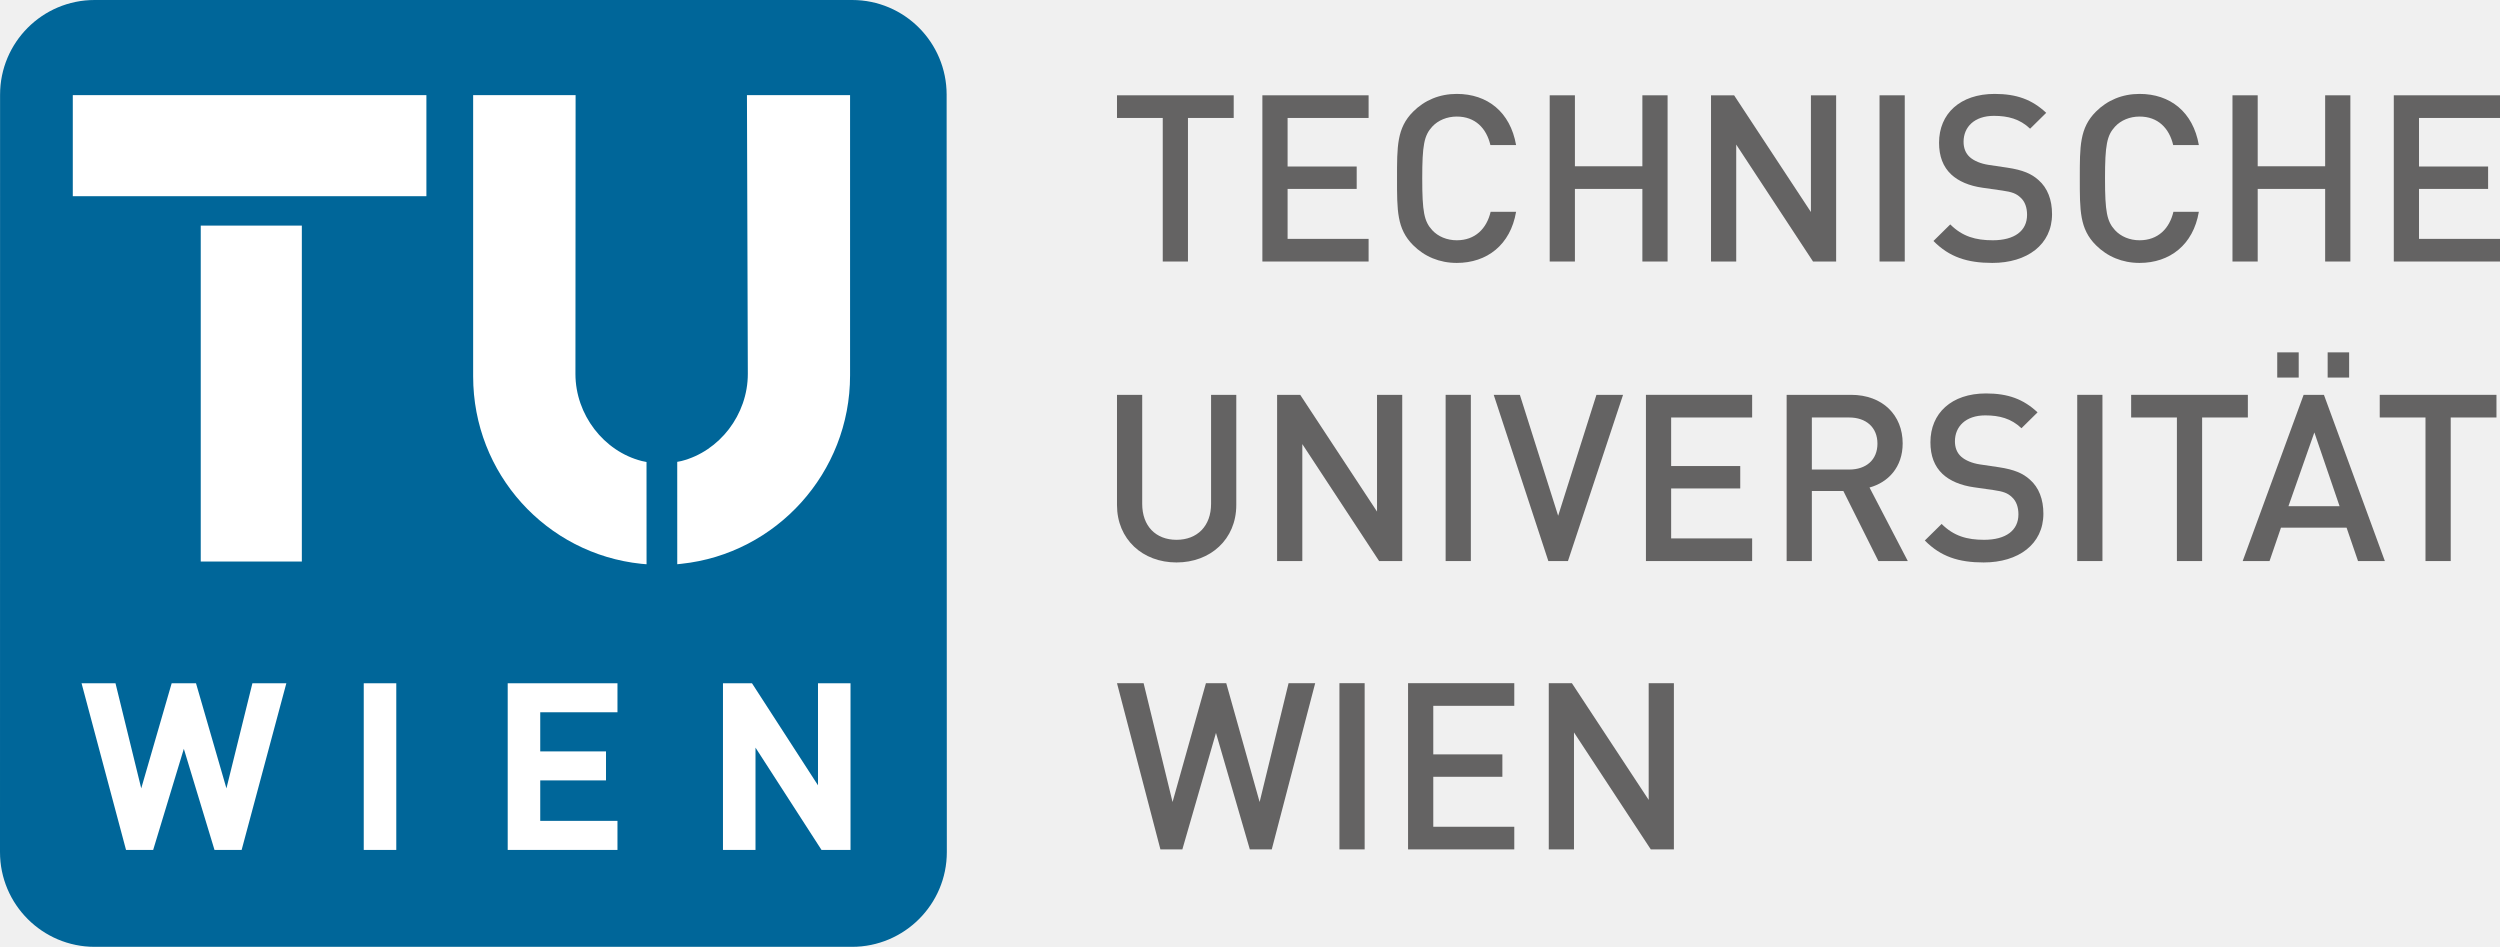
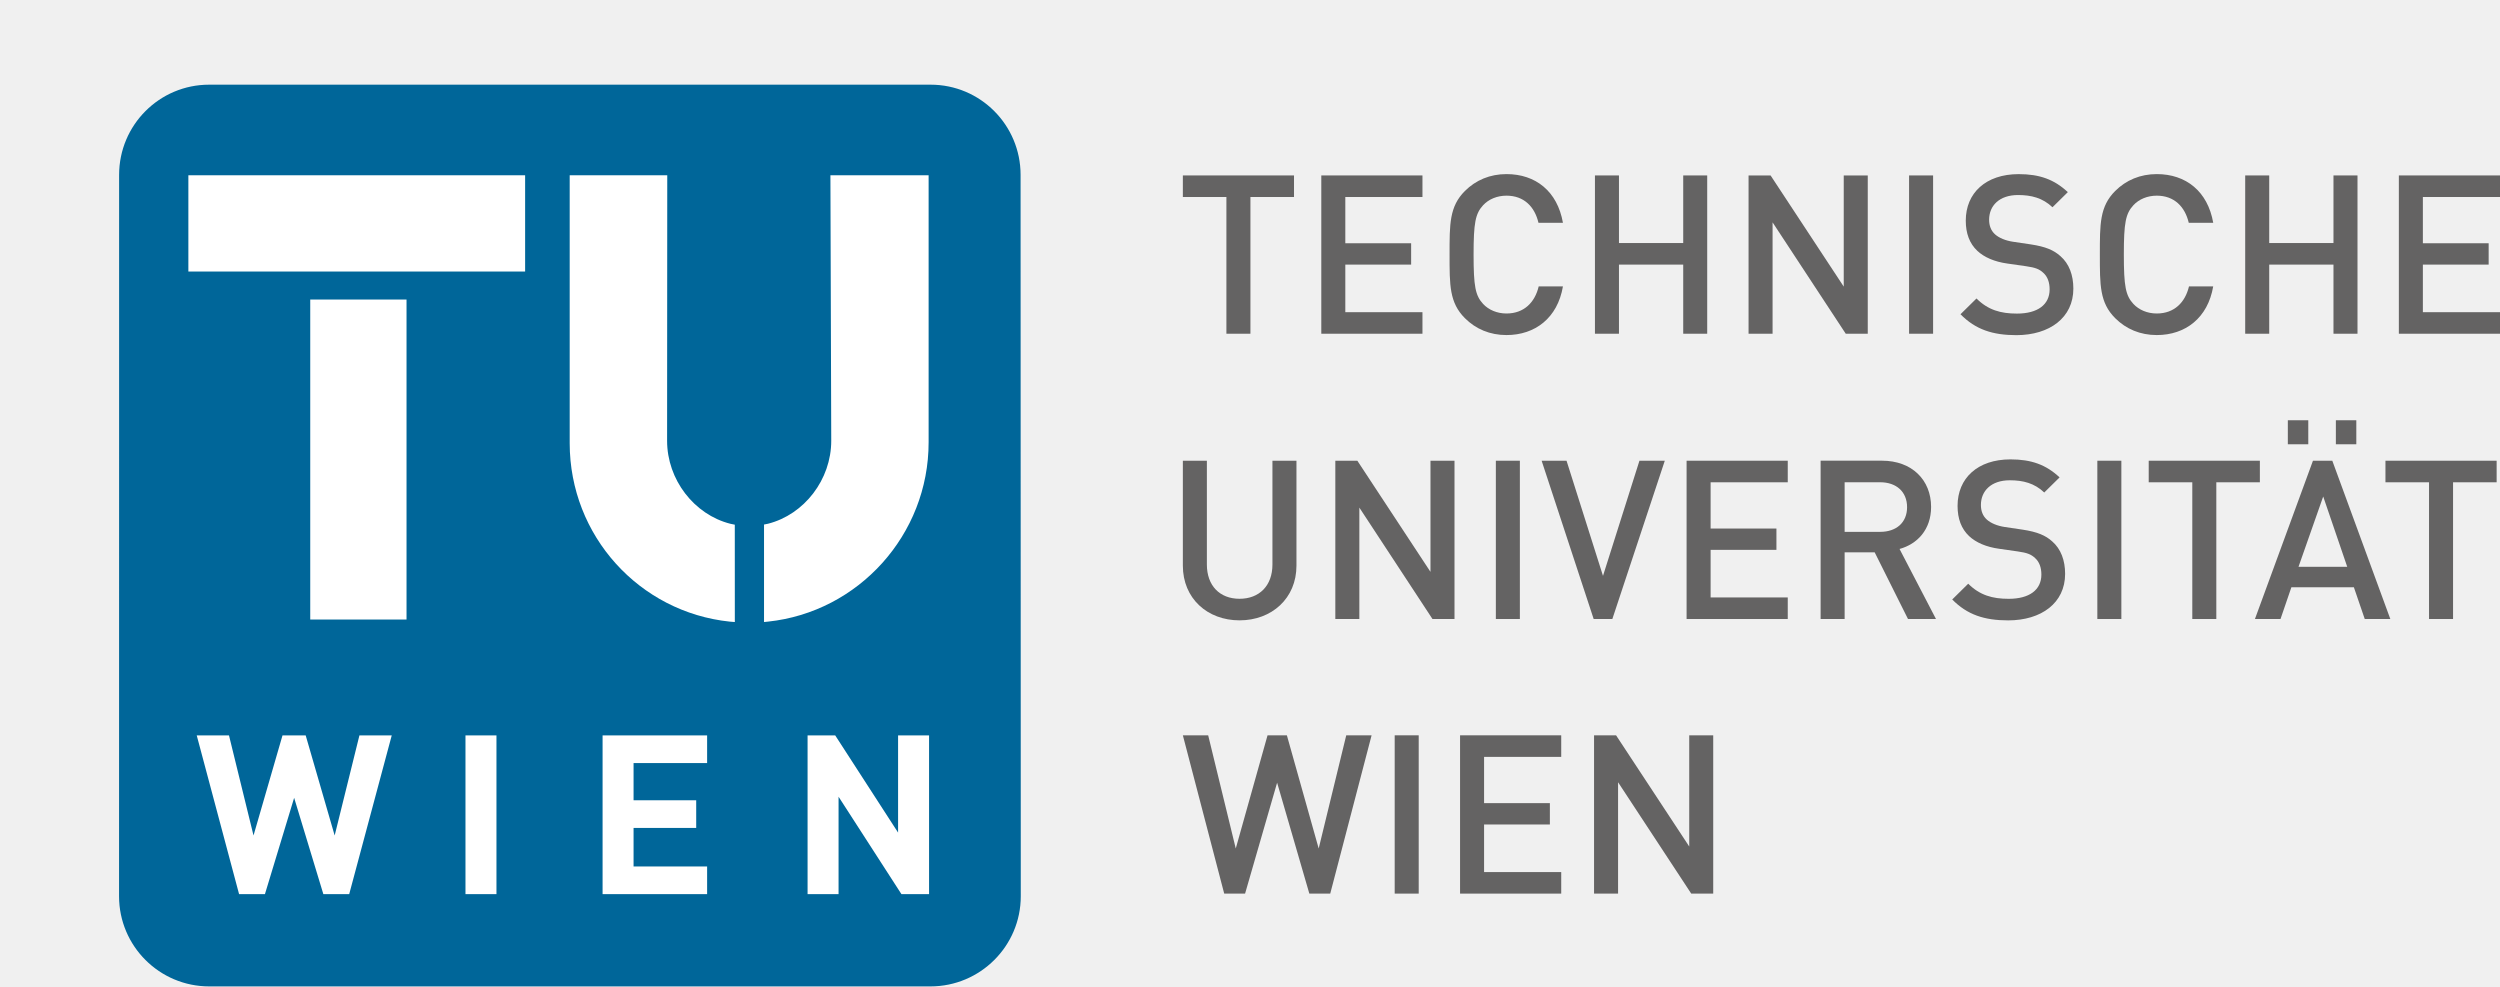
- <svg xmlns="http://www.w3.org/2000/svg" viewBox="0 0 997.945 377.953" height="377.953" width="997.945" xml:space="preserve" id="svg2" version="1.1">
-   <defs id="defs6">
-     <clipPath id="clipPath34" clipPathUnits="userSpaceOnUse">
-       <path id="path32" d="M 0,283.465 H 748.459 V 0 H 0 Z" />
-     </clipPath>
-   </defs>
-   <g transform="matrix(1.333333,0,0,-1.333333,0,377.9533)" id="g10">
-     <path id="path12" style="fill:#ffffff;fill-opacity:1;fill-rule:nonzero;stroke:#1d1d1b;stroke-width:1;stroke-linecap:butt;stroke-linejoin:miter;stroke-miterlimit:4;stroke-dasharray:none;stroke-opacity:1" d="M 265.139,21.372 H 13.794 V 263.99 h 251.345 z" />
-     <g transform="translate(747.4023,158.4766)" id="g14">
-       <path id="path16" style="fill:#646363;fill-opacity:1;fill-rule:evenodd;stroke:none" d="M 0,0 V 6.78 H -34.949 V 0 h 13.699 v -42.982 h 7.551 V 0 Z" />
-     </g>
-     <g transform="translate(713.9868,115.4944)" id="g18">
-       <path id="path20" style="fill:#646363;fill-opacity:1;fill-rule:evenodd;stroke:none" d="m 0,0 -18.24,49.763 h -6.079 L -42.564,0 h 8.04 l 3.423,9.995 H -11.46 L -8.037,0 Z m -13.557,16.424 h -15.305 l 7.756,22.086 z" />
-     </g>
-     <g transform="translate(672.9734,158.4766)" id="g22">
-       <path id="path24" style="fill:#646363;fill-opacity:1;fill-rule:evenodd;stroke:none" d="M 0,0 V 6.78 H -34.944 V 0 h 13.699 v -42.982 h 7.551 V 0 Z" />
-     </g>
-     <path id="path26" style="fill:#646363;fill-opacity:1;fill-rule:evenodd;stroke:none" d="m 629.438,165.257 h -7.551 v -49.763 h 7.551 z" />
-     <g id="g28">
-       <g clip-path="url(#clipPath34)" id="g30">
-         <g transform="translate(611.7577,129.6827)" id="g36">
-           <path id="path38" style="fill:#646363;fill-opacity:1;fill-rule:evenodd;stroke:none" d="m 0,0 c 0,4.263 -1.326,7.828 -4.05,10.203 -2.095,1.888 -4.683,3.005 -9.295,3.704 l -5.661,0.839 c -2.308,0.35 -4.334,1.188 -5.594,2.307 -1.328,1.188 -1.884,2.794 -1.884,4.613 0,4.402 3.213,7.756 9.084,7.756 4.194,0 7.759,-0.909 10.833,-3.843 l 4.819,4.751 c -4.26,3.985 -8.872,5.662 -15.439,5.662 -10.345,0 -16.634,-5.94 -16.634,-14.605 0,-4.055 1.187,-7.199 3.63,-9.506 2.168,-2.027 5.384,-3.425 9.436,-3.985 l 5.87,-0.838 c 2.937,-0.419 4.194,-0.908 5.454,-2.096 1.325,-1.188 1.958,-3.005 1.958,-5.173 0,-4.822 -3.777,-7.617 -10.276,-7.617 -5.1,0 -9.085,1.118 -12.717,4.752 l -5.032,-4.961 c 4.751,-4.823 10.132,-6.57 17.61,-6.57 C -7.473,-14.607 0,-9.155 0,0" />
-         </g>
-         <g transform="translate(571.1642,115.4944)" id="g40">
-           <path id="path42" style="fill:#646363;fill-opacity:1;fill-rule:evenodd;stroke:none" d="m 0,0 -11.46,22.016 c 5.591,1.537 9.924,6.079 9.924,13.209 0,8.456 -6.013,14.538 -15.444,14.538 H -36.272 V 0 h 7.547 v 20.967 h 9.436 L -8.806,0 Z m -9.087,35.156 c 0,-4.894 -3.423,-7.76 -8.455,-7.76 h -11.183 v 15.586 h 11.183 c 5.032,0 8.455,-2.936 8.455,-7.826" />
-         </g>
-         <g transform="translate(524.5627,115.4944)" id="g44">
-           <path id="path46" style="fill:#646363;fill-opacity:1;fill-rule:evenodd;stroke:none" d="m 0,0 v 6.78 h -24.251 v 14.956 h 20.689 v 6.709 H -24.251 V 42.982 H 0 v 6.781 H -31.797 V 0 Z" />
-         </g>
-         <g transform="translate(485.9152,165.257)" id="g48">
-           <path id="path50" style="fill:#646363;fill-opacity:1;fill-rule:evenodd;stroke:none" d="M 0,0 H -7.968 L -19.43,-36.204 -30.892,0 h -7.828 l 16.354,-49.763 h 5.871 z" />
-         </g>
-         <path id="path52" style="fill:#646363;fill-opacity:1;fill-rule:evenodd;stroke:none" d="M 440.348,165.257 H 432.8 v -49.763 h 7.548 z" />
-         <g transform="translate(419.8055,115.4944)" id="g54">
-           <path id="path56" style="fill:#646363;fill-opacity:1;fill-rule:evenodd;stroke:none" d="M 0,0 V 49.763 H -7.548 V 14.818 L -30.541,49.763 H -37.46 V 0 h 7.547 V 35.015 L -6.918,0 Z" />
-         </g>
-         <g transform="translate(370.1235,132.2693)" id="g58">
-           <path id="path60" style="fill:#646363;fill-opacity:1;fill-rule:evenodd;stroke:none" d="M 0,0 V 32.988 H -7.549 V 0.348 c 0,-6.64 -4.124,-10.762 -10.343,-10.762 -6.221,0 -10.275,4.122 -10.275,10.762 v 32.64 h -7.547 V 0 c 0,-10.275 7.687,-17.194 17.822,-17.194 C -7.759,-17.194 0,-10.275 0,0" />
-         </g>
-         <path id="path62" style="fill:#646363;fill-opacity:1;fill-rule:evenodd;stroke:none" d="m 688.196,177.975 h -6.428 v -7.548 h 6.428 z" />
-         <path id="path64" style="fill:#646363;fill-opacity:1;fill-rule:evenodd;stroke:none" d="m 703.293,177.975 h -6.431 v -7.548 h 6.431 z" />
-         <g transform="translate(703.662,205.1698)" id="g66">
-           <path id="path68" style="fill:#646363;fill-opacity:1;fill-rule:evenodd;stroke:none" d="M 0,0 V 49.761 H -7.549 V 28.516 h -20.195 v 21.245 h -7.551 V 0 h 7.551 V 21.736 H -7.549 L -7.549,0 Z" />
-         </g>
-         <g transform="translate(658.3006,220.0556)" id="g70">
-           <path id="path72" style="fill:#646363;fill-opacity:1;fill-rule:evenodd;stroke:none" d="m 0,0 h -7.615 c -1.189,-5.031 -4.614,-8.525 -10.134,-8.525 -2.935,0 -5.593,1.116 -7.339,3.004 -2.446,2.656 -3.005,5.521 -3.005,15.515 0,9.994 0.559,12.859 3.005,15.516 1.746,1.886 4.404,3.004 7.339,3.004 5.52,0 8.874,-3.494 10.063,-8.526 H 0 c -1.743,9.925 -8.596,15.306 -17.749,15.306 -5.173,0 -9.646,-1.886 -13.071,-5.311 -4.893,-4.893 -4.822,-10.414 -4.822,-19.989 0,-9.575 -0.071,-15.096 4.822,-19.987 3.425,-3.426 7.898,-5.312 13.071,-5.312 9.014,0 16.072,5.381 17.749,15.305" />
-         </g>
-         <g transform="translate(614.3479,219.3568)" id="g74">
-           <path id="path76" style="fill:#646363;fill-opacity:1;fill-rule:evenodd;stroke:none" d="m 0,0 c 0,4.264 -1.328,7.828 -4.053,10.204 -2.097,1.888 -4.682,3.005 -9.297,3.704 l -5.659,0.839 c -2.304,0.35 -4.336,1.188 -5.593,2.306 -1.326,1.189 -1.885,2.795 -1.885,4.613 0,4.403 3.216,7.757 9.085,7.757 4.194,0 7.759,-0.909 10.835,-3.844 l 4.821,4.752 c -4.265,3.985 -8.872,5.662 -15.446,5.662 -10.345,0 -16.634,-5.941 -16.634,-14.606 0,-4.054 1.187,-7.199 3.636,-9.505 2.165,-2.028 5.38,-3.425 9.436,-3.985 l 5.869,-0.838 c 2.937,-0.419 4.192,-0.908 5.451,-2.096 1.329,-1.188 1.956,-3.005 1.956,-5.173 0,-4.823 -3.772,-7.616 -10.273,-7.616 -5.103,0 -9.085,1.116 -12.72,4.751 l -5.032,-4.963 c 4.751,-4.821 10.137,-6.568 17.612,-6.568 C -7.478,-14.606 0,-9.155 0,0" />
-         </g>
-         <path id="path78" style="fill:#646363;fill-opacity:1;fill-rule:evenodd;stroke:none" d="m 570.251,254.931 h -7.549 V 205.17 h 7.549 z" />
-         <g transform="translate(549.7093,205.1698)" id="g80">
-           <path id="path82" style="fill:#646363;fill-opacity:1;fill-rule:evenodd;stroke:none" d="M 0,0 V 49.761 H -7.549 V 14.816 l -22.996,34.945 h -6.916 V 0 h 7.546 V 35.015 L -6.919,0 Z" />
-         </g>
-         <g transform="translate(499.2477,205.1698)" id="g84">
-           <path id="path86" style="fill:#646363;fill-opacity:1;fill-rule:evenodd;stroke:none" d="M 0,0 V 49.761 H -7.547 V 28.516 h -20.198 v 21.245 h -7.547 V 0 h 7.547 V 21.736 H -7.547 L -7.547,0 Z" />
-         </g>
-         <g transform="translate(453.8901,220.0556)" id="g88">
-           <path id="path90" style="fill:#646363;fill-opacity:1;fill-rule:evenodd;stroke:none" d="m 0,0 h -7.618 c -1.188,-5.031 -4.613,-8.525 -10.134,-8.525 -2.935,0 -5.591,1.116 -7.338,3.004 -2.447,2.656 -3.005,5.521 -3.005,15.515 0,9.994 0.558,12.859 3.005,15.516 1.747,1.886 4.403,3.004 7.338,3.004 5.521,0 8.876,-3.494 10.063,-8.526 H 0 c -1.747,9.925 -8.596,15.306 -17.752,15.306 -5.172,0 -9.645,-1.886 -13.068,-5.311 -4.894,-4.893 -4.823,-10.414 -4.823,-19.989 0,-9.575 -0.071,-15.096 4.823,-19.987 3.423,-3.426 7.896,-5.312 13.068,-5.312 9.016,0 16.075,5.381 17.752,15.305" />
-         </g>
-         <g transform="translate(409.7367,205.1698)" id="g92">
-           <path id="path94" style="fill:#646363;fill-opacity:1;fill-rule:evenodd;stroke:none" d="m 0,0 v 6.78 h -24.252 v 14.956 h 20.687 v 6.708 H -24.252 V 42.981 H 0 v 6.78 H -31.8 V 0 Z" />
-         </g>
-         <g transform="translate(369.3533,248.1508)" id="g96">
-           <path id="path98" style="fill:#646363;fill-opacity:1;fill-rule:evenodd;stroke:none" d="M 0,0 V 6.78 H -34.944 V 0 h 13.699 v -42.981 h 7.547 V 0 Z" />
-         </g>
-         <g transform="translate(748.4594,205.1698)" id="g100">
-           <path id="path102" style="fill:#646363;fill-opacity:1;fill-rule:evenodd;stroke:none" d="m 0,0 v 6.78 h -24.248 v 14.956 h 20.686 v 6.708 H -24.248 V 42.981 H 0 v 6.78 H -31.797 V 0 Z" />
-         </g>
-         <g transform="translate(393.746,78.9319)" id="g104">
-           <path id="path106" style="fill:#646363;fill-opacity:1;fill-rule:evenodd;stroke:none" d="M 0,0 H -7.968 L -16.635,-35.575 -26.629,0 H -32.71 L -42.703,-35.575 -51.37,0 h -7.967 l 13,-49.762 h 6.569 l 10.065,34.874 10.134,-34.874 H -13 Z" />
-         </g>
-         <g transform="translate(501.135,29.1699)" id="g108">
-           <path id="path110" style="fill:#646363;fill-opacity:1;fill-rule:evenodd;stroke:none" d="M 0,0 V 49.762 H -7.546 V 14.817 l -22.993,34.945 h -6.918 V 0 h 7.548 V 35.015 L -6.916,0 Z" />
-         </g>
-         <g transform="translate(453.3512,29.1699)" id="g112">
-           <path id="path114" style="fill:#646363;fill-opacity:1;fill-rule:evenodd;stroke:none" d="m 0,0 v 6.777 h -24.252 v 14.959 h 20.687 v 6.709 H -24.252 V 42.981 H 0 v 6.781 H -31.801 V 0 Z" />
-         </g>
-         <path id="path116" style="fill:#646363;fill-opacity:1;fill-rule:evenodd;stroke:none" d="m 408.554,78.932 h -7.549 V 29.17 h 7.549 z" />
-         <g transform="translate(255.1179,283.4646)" id="g118">
-           <path id="path120" style="fill:#006699;fill-opacity:1;fill-rule:evenodd;stroke:none" d="m 0,0 c 15.645,0 28.289,-12.697 28.289,-28.361 l 0.058,-226.744 c 0,-15.663 -12.741,-28.36 -28.386,-28.36 H -226.77 c -15.645,0 -28.348,12.697 -28.348,28.36 l 0.02,226.744 c 0,15.664 12.663,28.361 28.308,28.361 z m -195.018,-67.545 h 30.266 v -100.577 h -30.266 z m -38.307,39.07 h 105.864 v -30.267 h -105.864 z m 63.932,-176.086 h -10.16 l -7.776,-31.46 -9.109,31.46 h -7.287 l -9.108,-31.46 -7.707,31.46 h -10.16 l 13.313,-49.886 h 8.127 l 9.179,30.268 9.179,-30.268 h 8.127 z m 168.907,-49.886 v 49.886 h -9.739 v -30.548 l -19.759,30.548 h -8.688 v -49.886 h 9.739 v 30.619 l 19.759,-30.619 z m -69.772,0 v 8.687 h -23.121 v 12.122 h 19.689 v 8.689 h -19.689 v 11.699 h 23.121 v 8.689 h -32.861 v -49.886 z m -66.22,49.886 h -9.74 v -49.887 h 9.74 z m 74.928,35.636 -1.601,0.135 c -28.375,2.963 -50.315,26.938 -50.315,56.098 v 84.217 h 30.674 l -0.049,-83.47 c 0,-12.207 8.489,-23.186 19.878,-26.076 0.501,-0.121 0.891,-0.201 1.403,-0.291 z m 9.184,30.658 c 0.461,0.083 0.802,0.138 1.251,0.246 11.394,2.89 19.883,13.868 19.883,26.076 l -0.261,83.47 h 30.871 v -83.909 c 0.029,-29.16 -22.114,-53.41 -50.493,-56.407 l -1.245,-0.129 z" />
-         </g>
+ <svg xmlns="http://www.w3.org/2000/svg" version="1.1" xml:space="preserve" viewBox="0 0 954.53 376.62">
+   <defs>
+ </defs>
+   <rect x="0" y="0" width="100%" height="100%" fill="none" />
+   <g transform="matrix(1.2146 0 0 1.2146 499.9943 204.4755)" id="119313">
+     <g style="" vector-effect="non-scaling-stroke">
+       <g transform="matrix(1 0 0 1 -234.765 -0.95)" id="Vordergrund">
+         <rect style="stroke: rgb(29,29,27); stroke-width: 1; stroke-dasharray: none; stroke-linecap: butt; stroke-dashoffset: 0; stroke-linejoin: miter; stroke-miterlimit: 4; is-custom-font: none; font-file-url: none; fill: rgb(255,255,255); fill-rule: nonzero; opacity: 1;" x="-125.675" y="-121.31" rx="0" ry="0" width="251.35" height="242.62" />
+       </g>
+       <g transform="matrix(1 0 0 1 355.695 1.36)" id="Vordergrund">
+         <polygon style="stroke: none; stroke-width: 1; stroke-dasharray: none; stroke-linecap: butt; stroke-dashoffset: 0; stroke-linejoin: miter; stroke-miterlimit: 4; is-custom-font: none; font-file-url: none; fill: rgb(100,99,99); fill-rule: evenodd; opacity: 1;" points="17.475,-18.1 17.475,-24.88 -17.475,-24.88 -17.475,-18.1 -3.775,-18.1 -3.775,24.88 3.775,24.88 3.775,-18.1 " />
+       </g>
+       <g transform="matrix(1 0 0 1 318.47 1.36)" id="Vordergrund">
+         <path style="stroke: none; stroke-width: 1; stroke-dasharray: none; stroke-linecap: butt; stroke-dashoffset: 0; stroke-linejoin: miter; stroke-miterlimit: 4; is-custom-font: none; font-file-url: none; fill: rgb(100,99,99); fill-rule: evenodd; opacity: 1;" transform=" translate(-692.7, -143.09)" d="M 700.43 151.55 h -15.31 l 7.76 -22.09 L 700.43 151.55 z M 713.98 167.97 l -18.24 -49.76 h -6.08 l -18.24 49.76 h 8.04 l 3.42 -9.99 h 19.64 l 3.42 9.99 H 713.98 z" stroke-linecap="round" />
+       </g>
+       <g transform="matrix(1 0 0 1 281.27 1.36)" id="Vordergrund">
+         <polygon style="stroke: none; stroke-width: 1; stroke-dasharray: none; stroke-linecap: butt; stroke-dashoffset: 0; stroke-linejoin: miter; stroke-miterlimit: 4; is-custom-font: none; font-file-url: none; fill: rgb(100,99,99); fill-rule: evenodd; opacity: 1;" points="17.47,-18.1 17.47,-24.88 -17.47,-24.88 -17.47,-18.1 -3.77,-18.1 -3.77,24.88 3.78,24.88 3.78,-18.1 " />
+       </g>
+       <g transform="matrix(1 0 0 1 251.425 1.36)" id="Vordergrund">
+         <rect style="stroke: none; stroke-width: 1; stroke-dasharray: none; stroke-linecap: butt; stroke-dashoffset: 0; stroke-linejoin: miter; stroke-miterlimit: 4; is-custom-font: none; font-file-url: none; fill: rgb(100,99,99); fill-rule: evenodd; opacity: 1;" x="-3.775" y="-24.88" rx="0" ry="0" width="7.55" height="49.76" />
+       </g>
+       <g transform="matrix(1 0 0 1 219.775 1.365)" id="Vordergrund">
+         <path style="stroke: none; stroke-width: 1; stroke-dasharray: none; stroke-linecap: butt; stroke-dashoffset: 0; stroke-linejoin: miter; stroke-miterlimit: 4; is-custom-font: none; font-file-url: none; fill: rgb(100,99,99); fill-rule: evenodd; opacity: 1;" transform=" translate(-594.005, -143.095)" d="M 611.75 153.78 c 0 -4.26 -1.33 -7.83 -4.05 -10.2 c -2.09 -1.89 -4.68 -3 -9.29 -3.7 l -5.66 -0.84 c -2.31 -0.35 -4.33 -1.19 -5.59 -2.31 c -1.33 -1.19 -1.88 -2.79 -1.88 -4.61 c 0 -4.4 3.21 -7.76 9.08 -7.76 c 4.19 0 7.76 0.91 10.83 3.84 l 4.82 -4.75 c -4.26 -3.99 -8.87 -5.66 -15.44 -5.66 c -10.34 0 -16.63 5.94 -16.63 14.61 c 0 4.06 1.19 7.2 3.63 9.51 c 2.17 2.03 5.38 3.42 9.44 3.98 l 5.87 0.84 c 2.94 0.42 4.19 0.91 5.45 2.1 c 1.33 1.19 1.96 3 1.96 5.17 c 0 4.82 -3.78 7.62 -10.28 7.62 c -5.1 0 -9.08 -1.12 -12.72 -4.75 l -5.03 4.96 c 4.75 4.82 10.13 6.57 17.61 6.57 C 604.28 168.39 611.75 162.94 611.75 153.78 z" stroke-linecap="round" />
+       </g>
+       <g transform="matrix(1 0 0 1 178.795 1.355)" id="Vordergrund">
+         <path style="stroke: none; stroke-width: 1; stroke-dasharray: none; stroke-linecap: butt; stroke-dashoffset: 0; stroke-linejoin: miter; stroke-miterlimit: 4; is-custom-font: none; font-file-url: none; fill: rgb(100,99,99); fill-rule: evenodd; opacity: 1;" transform=" translate(-553.025, -143.085)" d="M 562.07 132.81 c 0 4.89 -3.42 7.76 -8.45 7.76 h -11.18 v -15.59 h 11.18 C 558.65 124.99 562.07 127.92 562.07 132.81 z M 571.16 167.97 l -11.46 -22.02 c 5.59 -1.54 9.92 -6.08 9.92 -13.21 c 0 -8.46 -6.01 -14.54 -15.44 -14.54 h -19.29 v 49.76 h 7.55 V 147 h 9.44 l 10.48 20.97 H 571.16 z" stroke-linecap="round" />
+       </g>
+       <g transform="matrix(1 0 0 1 134.43 1.36)" id="Vordergrund">
+         <polygon style="stroke: none; stroke-width: 1; stroke-dasharray: none; stroke-linecap: butt; stroke-dashoffset: 0; stroke-linejoin: miter; stroke-miterlimit: 4; is-custom-font: none; font-file-url: none; fill: rgb(100,99,99); fill-rule: evenodd; opacity: 1;" points="15.9,24.88 15.9,18.1 -8.35,18.1 -8.35,3.14 12.34,3.14 12.34,-3.56 -8.35,-3.56 -8.35,-18.1 15.9,-18.1 15.9,-24.88 -15.9,-24.88 -15.9,24.88 " />
+       </g>
+       <g transform="matrix(1 0 0 1 92.32 1.36)" id="Vordergrund">
+         <polygon style="stroke: none; stroke-width: 1; stroke-dasharray: none; stroke-linecap: butt; stroke-dashoffset: 0; stroke-linejoin: miter; stroke-miterlimit: 4; is-custom-font: none; font-file-url: none; fill: rgb(100,99,99); fill-rule: evenodd; opacity: 1;" points="19.36,-24.88 11.39,-24.88 -0.07,11.32 -11.53,-24.88 -19.36,-24.88 -3,24.88 2.87,24.88 " />
+       </g>
+       <g transform="matrix(1 0 0 1 62.345 1.36)" id="Vordergrund">
+         <rect style="stroke: none; stroke-width: 1; stroke-dasharray: none; stroke-linecap: butt; stroke-dashoffset: 0; stroke-linejoin: miter; stroke-miterlimit: 4; is-custom-font: none; font-file-url: none; fill: rgb(100,99,99); fill-rule: evenodd; opacity: 1;" x="-3.775" y="-24.88" rx="0" ry="0" width="7.55" height="49.76" />
+       </g>
+       <g transform="matrix(1 0 0 1 26.84 1.36)" id="Vordergrund">
+         <polygon style="stroke: none; stroke-width: 1; stroke-dasharray: none; stroke-linecap: butt; stroke-dashoffset: 0; stroke-linejoin: miter; stroke-miterlimit: 4; is-custom-font: none; font-file-url: none; fill: rgb(100,99,99); fill-rule: evenodd; opacity: 1;" points="18.73,24.88 18.73,-24.88 11.18,-24.88 11.18,10.06 -11.81,-24.88 -18.73,-24.88 -18.73,24.88 -11.18,24.88 -11.18,-10.14 11.81,24.88 " />
+       </g>
+       <g transform="matrix(1 0 0 1 -21.965 1.57)" id="Vordergrund">
+         <path style="stroke: none; stroke-width: 1; stroke-dasharray: none; stroke-linecap: butt; stroke-dashoffset: 0; stroke-linejoin: miter; stroke-miterlimit: 4; is-custom-font: none; font-file-url: none; fill: rgb(100,99,99); fill-rule: evenodd; opacity: 1;" transform=" translate(-352.265, -143.3)" d="M 370.12 151.2 v -32.99 h -7.55 v 32.64 c 0 6.64 -4.12 10.76 -10.34 10.76 c -6.22 0 -10.27 -4.12 -10.27 -10.76 v -32.64 h -7.55 v 32.99 c 0 10.28 7.69 17.19 17.82 17.19 C 362.36 168.39 370.12 161.47 370.12 151.2 z" stroke-linecap="round" />
+       </g>
+       <g transform="matrix(1 0 0 1 310.745 -32.465)" id="Vordergrund">
+         <rect style="stroke: none; stroke-width: 1; stroke-dasharray: none; stroke-linecap: butt; stroke-dashoffset: 0; stroke-linejoin: miter; stroke-miterlimit: 4; is-custom-font: none; font-file-url: none; fill: rgb(100,99,99); fill-rule: evenodd; opacity: 1;" x="-3.215" y="-3.775" rx="0" ry="0" width="6.43" height="7.55" />
+       </g>
+       <g transform="matrix(1 0 0 1 325.845 -32.465)" id="Vordergrund">
+         <rect style="stroke: none; stroke-width: 1; stroke-dasharray: none; stroke-linecap: butt; stroke-dashoffset: 0; stroke-linejoin: miter; stroke-miterlimit: 4; is-custom-font: none; font-file-url: none; fill: rgb(100,99,99); fill-rule: evenodd; opacity: 1;" x="-3.215" y="-3.775" rx="0" ry="0" width="6.43" height="7.55" />
+       </g>
+       <g transform="matrix(1 0 0 1 311.78 -88.32)" id="Vordergrund">
+         <polygon style="stroke: none; stroke-width: 1; stroke-dasharray: none; stroke-linecap: butt; stroke-dashoffset: 0; stroke-linejoin: miter; stroke-miterlimit: 4; is-custom-font: none; font-file-url: none; fill: rgb(100,99,99); fill-rule: evenodd; opacity: 1;" points="17.65,24.88 17.65,-24.88 10.1,-24.88 10.1,-3.63 -10.1,-3.63 -10.1,-24.88 -17.65,-24.88 -17.65,24.88 -10.1,24.88 -10.1,3.15 10.1,3.15 10.1,24.88 " />
+       </g>
+       <g transform="matrix(1 0 0 1 266.2599 -88.32)" id="Vordergrund">
+         <path style="stroke: none; stroke-width: 1; stroke-dasharray: none; stroke-linecap: butt; stroke-dashoffset: 0; stroke-linejoin: miter; stroke-miterlimit: 4; is-custom-font: none; font-file-url: none; fill: rgb(100,99,99); fill-rule: evenodd; opacity: 1;" transform=" translate(-640.49, -53.41)" d="M 658.3 63.41 h -7.61 c -1.19 5.03 -4.61 8.52 -10.13 8.52 c -2.93 0 -5.59 -1.12 -7.34 -3 c -2.45 -2.66 -3.01 -5.52 -3.01 -15.52 s 0.56 -12.86 3.01 -15.52 c 1.75 -1.89 4.4 -3 7.34 -3 c 5.52 0 8.87 3.49 10.06 8.53 h 7.69 c -1.74 -9.93 -8.6 -15.31 -17.75 -15.31 c -5.17 0 -9.65 1.89 -13.07 5.31 c -4.89 4.89 -4.82 10.41 -4.82 19.99 c 0 9.58 -0.07 15.1 4.82 19.99 c 3.43 3.43 7.9 5.31 13.07 5.31 C 649.56 78.71 656.62 73.33 658.3 63.41 z" stroke-linecap="round" />
+       </g>
+       <g transform="matrix(1 0 0 1 222.37 -88.3)" id="Vordergrund">
+         <path style="stroke: none; stroke-width: 1; stroke-dasharray: none; stroke-linecap: butt; stroke-dashoffset: 0; stroke-linejoin: miter; stroke-miterlimit: 4; is-custom-font: none; font-file-url: none; fill: rgb(100,99,99); fill-rule: evenodd; opacity: 1;" transform=" translate(-596.6, -53.43)" d="M 614.34 64.11 c 0 -4.26 -1.33 -7.83 -4.05 -10.2 c -2.1 -1.89 -4.68 -3 -9.3 -3.7 l -5.66 -0.84 c -2.3 -0.35 -4.34 -1.19 -5.59 -2.31 c -1.33 -1.19 -1.88 -2.79 -1.88 -4.61 c 0 -4.4 3.22 -7.76 9.08 -7.76 c 4.19 0 7.76 0.91 10.84 3.84 l 4.82 -4.75 c -4.27 -3.99 -8.87 -5.66 -15.45 -5.66 c -10.34 0 -16.63 5.94 -16.63 14.61 c 0 4.05 1.19 7.2 3.64 9.51 c 2.17 2.03 5.38 3.42 9.44 3.99 l 5.87 0.84 c 2.94 0.42 4.19 0.91 5.45 2.1 c 1.33 1.19 1.96 3 1.96 5.17 c 0 4.82 -3.77 7.62 -10.27 7.62 c -5.1 0 -9.08 -1.12 -12.72 -4.75 l -5.03 4.96 c 4.75 4.82 10.14 6.57 17.61 6.57 C 606.87 78.71 614.34 73.26 614.34 64.11 z" stroke-linecap="round" />
+       </g>
+       <g transform="matrix(1 0 0 1 192.245 -88.32)" id="Vordergrund">
+         <rect style="stroke: none; stroke-width: 1; stroke-dasharray: none; stroke-linecap: butt; stroke-dashoffset: 0; stroke-linejoin: miter; stroke-miterlimit: 4; is-custom-font: none; font-file-url: none; fill: rgb(100,99,99); fill-rule: evenodd; opacity: 1;" x="-3.775" y="-24.88" rx="0" ry="0" width="7.55" height="49.76" />
+       </g>
+       <g transform="matrix(1 0 0 1 156.745 -88.32)" id="Vordergrund">
+         <polygon style="stroke: none; stroke-width: 1; stroke-dasharray: none; stroke-linecap: butt; stroke-dashoffset: 0; stroke-linejoin: miter; stroke-miterlimit: 4; is-custom-font: none; font-file-url: none; fill: rgb(100,99,99); fill-rule: evenodd; opacity: 1;" points="18.735,24.88 18.735,-24.88 11.185,-24.88 11.185,10.07 -11.815,-24.88 -18.735,-24.88 -18.735,24.88 -11.185,24.88 -11.185,-10.13 11.815,24.88 " />
+       </g>
+       <g transform="matrix(1 0 0 1 107.365 -88.32)" id="Vordergrund">
+         <polygon style="stroke: none; stroke-width: 1; stroke-dasharray: none; stroke-linecap: butt; stroke-dashoffset: 0; stroke-linejoin: miter; stroke-miterlimit: 4; is-custom-font: none; font-file-url: none; fill: rgb(100,99,99); fill-rule: evenodd; opacity: 1;" points="17.645,24.88 17.645,-24.88 10.105,-24.88 10.105,-3.63 -10.095,-3.63 -10.095,-24.88 -17.645,-24.88 -17.645,24.88 -10.095,24.88 -10.095,3.15 10.105,3.15 10.105,24.88 " />
+       </g>
+       <g transform="matrix(1 0 0 1 61.8399 -88.32)" id="Vordergrund">
+         <path style="stroke: none; stroke-width: 1; stroke-dasharray: none; stroke-linecap: butt; stroke-dashoffset: 0; stroke-linejoin: miter; stroke-miterlimit: 4; is-custom-font: none; font-file-url: none; fill: rgb(100,99,99); fill-rule: evenodd; opacity: 1;" transform=" translate(-436.07, -53.41)" d="M 453.89 63.41 h -7.62 c -1.19 5.03 -4.61 8.52 -10.13 8.52 c -2.93 0 -5.59 -1.12 -7.34 -3 c -2.45 -2.66 -3 -5.52 -3 -15.52 s 0.56 -12.86 3 -15.52 c 1.75 -1.89 4.4 -3 7.34 -3 c 5.52 0 8.88 3.49 10.06 8.53 h 7.69 c -1.75 -9.93 -8.6 -15.31 -17.75 -15.31 c -5.17 0 -9.64 1.89 -13.07 5.31 c -4.89 4.89 -4.82 10.41 -4.82 19.99 c 0 9.58 -0.07 15.1 4.82 19.99 c 3.42 3.43 7.9 5.31 13.07 5.31 C 445.15 78.71 452.21 73.33 453.89 63.41 z" stroke-linecap="round" />
+       </g>
+       <g transform="matrix(1 0 0 1 19.6 -88.32)" id="Vordergrund">
+         <polygon style="stroke: none; stroke-width: 1; stroke-dasharray: none; stroke-linecap: butt; stroke-dashoffset: 0; stroke-linejoin: miter; stroke-miterlimit: 4; is-custom-font: none; font-file-url: none; fill: rgb(100,99,99); fill-rule: evenodd; opacity: 1;" points="15.9,24.88 15.9,18.11 -8.35,18.11 -8.35,3.15 12.34,3.15 12.34,-3.56 -8.35,-3.56 -8.35,-18.1 15.9,-18.1 15.9,-24.88 -15.9,-24.88 -15.9,24.88 " />
+       </g>
+       <g transform="matrix(1 0 0 1 -22.35 -88.32)" id="Vordergrund">
+         <polygon style="stroke: none; stroke-width: 1; stroke-dasharray: none; stroke-linecap: butt; stroke-dashoffset: 0; stroke-linejoin: miter; stroke-miterlimit: 4; is-custom-font: none; font-file-url: none; fill: rgb(100,99,99); fill-rule: evenodd; opacity: 1;" points="17.47,-18.1 17.47,-24.88 -17.47,-24.88 -17.47,-18.1 -3.78,-18.1 -3.78,24.88 3.77,24.88 3.77,-18.1 " />
+       </g>
+       <g transform="matrix(1 0 0 1 358.33 -88.32)" id="Vordergrund">
+         <polygon style="stroke: none; stroke-width: 1; stroke-dasharray: none; stroke-linecap: butt; stroke-dashoffset: 0; stroke-linejoin: miter; stroke-miterlimit: 4; is-custom-font: none; font-file-url: none; fill: rgb(100,99,99); fill-rule: evenodd; opacity: 1;" points="15.9,24.88 15.9,18.11 -8.35,18.11 -8.35,3.15 12.33,3.15 12.33,-3.56 -8.35,-3.56 -8.35,-18.1 15.9,-18.1 15.9,-24.88 -15.9,-24.88 -15.9,24.88 " />
+       </g>
+       <g transform="matrix(1 0 0 1 -10.155 87.68)" id="Vordergrund">
+         <polygon style="stroke: none; stroke-width: 1; stroke-dasharray: none; stroke-linecap: butt; stroke-dashoffset: 0; stroke-linejoin: miter; stroke-miterlimit: 4; is-custom-font: none; font-file-url: none; fill: rgb(100,99,99); fill-rule: evenodd; opacity: 1;" points="29.665,-24.88 21.695,-24.88 13.035,10.7 3.035,-24.88 -3.045,-24.88 -13.035,10.7 -21.705,-24.88 -29.665,-24.88 -16.665,24.88 -10.105,24.88 -0.035,-9.99 10.095,24.88 16.665,24.88 " />
+       </g>
+       <g transform="matrix(1 0 0 1 108.17 87.68)" id="Vordergrund">
+         <polygon style="stroke: none; stroke-width: 1; stroke-dasharray: none; stroke-linecap: butt; stroke-dashoffset: 0; stroke-linejoin: miter; stroke-miterlimit: 4; is-custom-font: none; font-file-url: none; fill: rgb(100,99,99); fill-rule: evenodd; opacity: 1;" points="18.73,24.88 18.73,-24.88 11.19,-24.88 11.19,10.07 -11.81,-24.88 -18.73,-24.88 -18.73,24.88 -11.18,24.88 -11.18,-10.13 11.82,24.88 " />
+       </g>
+       <g transform="matrix(1 0 0 1 63.22 87.68)" id="Vordergrund">
+         <polygon style="stroke: none; stroke-width: 1; stroke-dasharray: none; stroke-linecap: butt; stroke-dashoffset: 0; stroke-linejoin: miter; stroke-miterlimit: 4; is-custom-font: none; font-file-url: none; fill: rgb(100,99,99); fill-rule: evenodd; opacity: 1;" points="15.9,24.88 15.9,18.11 -8.35,18.11 -8.35,3.15 12.33,3.15 12.33,-3.56 -8.35,-3.56 -8.35,-18.1 15.9,-18.1 15.9,-24.88 -15.9,-24.88 -15.9,24.88 " />
+       </g>
+       <g transform="matrix(1 0 0 1 30.545 87.68)" id="Vordergrund">
+         <rect style="stroke: none; stroke-width: 1; stroke-dasharray: none; stroke-linecap: butt; stroke-dashoffset: 0; stroke-linejoin: miter; stroke-miterlimit: 4; is-custom-font: none; font-file-url: none; fill: rgb(100,99,99); fill-rule: evenodd; opacity: 1;" x="-3.775" y="-24.88" rx="0" ry="0" width="7.55" height="49.76" />
+       </g>
+       <g transform="matrix(1 0 0 1 -232.5 0)" id="Vordergrund">
+         <path style="stroke: none; stroke-width: 1; stroke-dasharray: none; stroke-linecap: butt; stroke-dashoffset: 0; stroke-linejoin: miter; stroke-miterlimit: 4; is-custom-font: none; font-file-url: none; fill: rgb(0,102,153); fill-rule: evenodd; opacity: 1;" transform=" translate(-141.73, -141.73)" d="M 202.75 138.27 c 0.46 -0.08 0.8 -0.14 1.25 -0.25 c 11.39 -2.89 19.88 -13.87 19.88 -26.08 l -0.26 -83.47 h 30.87 v 83.91 c 0.03 29.16 -22.11 53.41 -50.49 56.41 l -1.25 0.13 L 202.75 138.27 z M 193.57 168.92 l -1.6 -0.13 c -28.37 -2.96 -50.31 -26.94 -50.31 -56.1 V 28.48 h 30.67 l -0.05 83.47 c 0 12.21 8.49 23.19 19.88 26.08 c 0.5 0.12 0.89 0.2 1.4 0.29 L 193.57 168.92 z M 118.64 254.45 v -49.89 h -9.74 v 49.89 H 118.64 z M 184.86 254.45 v -8.69 h -23.12 v -12.12 h 19.69 v -8.69 h -19.69 v -11.7 h 23.12 v -8.69 H 152 v 49.89 H 184.86 z M 254.63 254.45 v -49.89 h -9.74 v 30.55 l -19.76 -30.55 h -8.69 v 49.89 h 9.74 v -30.62 l 19.76 30.62 H 254.63 z M 85.72 204.56 H 75.56 l -7.78 31.46 l -9.11 -31.46 h -7.29 l -9.11 31.46 l -7.71 -31.46 H 24.42 l 13.31 49.89 h 8.13 l 9.18 -30.27 l 9.18 30.27 h 8.13 L 85.72 204.56 z M 21.79 28.48 h 105.86 v 30.27 H 21.79 V 28.48 z M 60.1 168.12 V 67.55 h 30.27 v 100.58 H 60.1 z M 255.11 0 c 15.65 0 28.29 12.7 28.29 28.36 l 0.06 226.74 c 0 15.66 -12.74 28.36 -28.39 28.36 H 28.34 C 12.7 283.46 0 270.77 0 255.11 L 0.02 28.36 C 0.02 12.7 12.68 0 28.32 0 H 255.11 z" stroke-linecap="round" />
      </g>
    </g>
  </g>
</svg>
